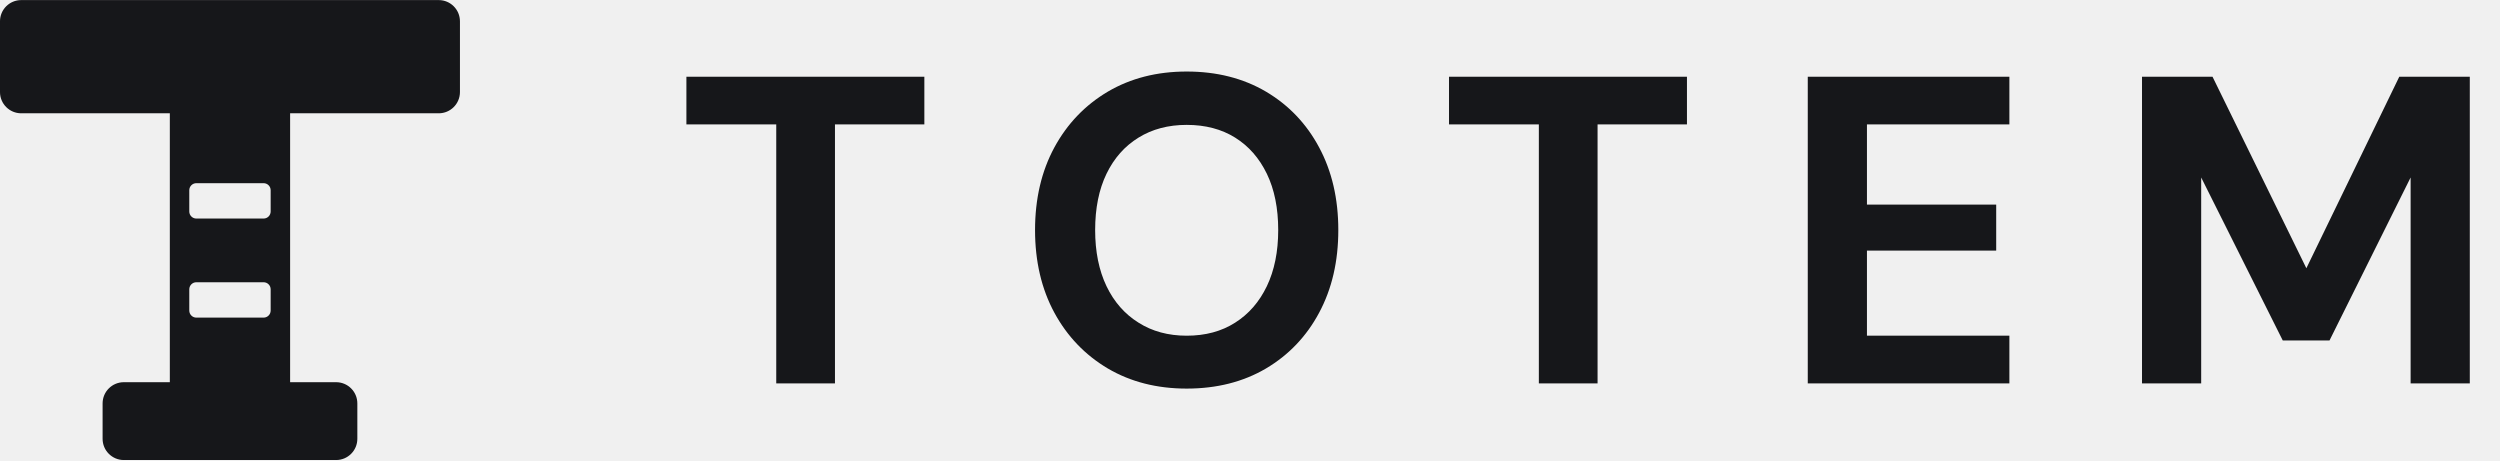
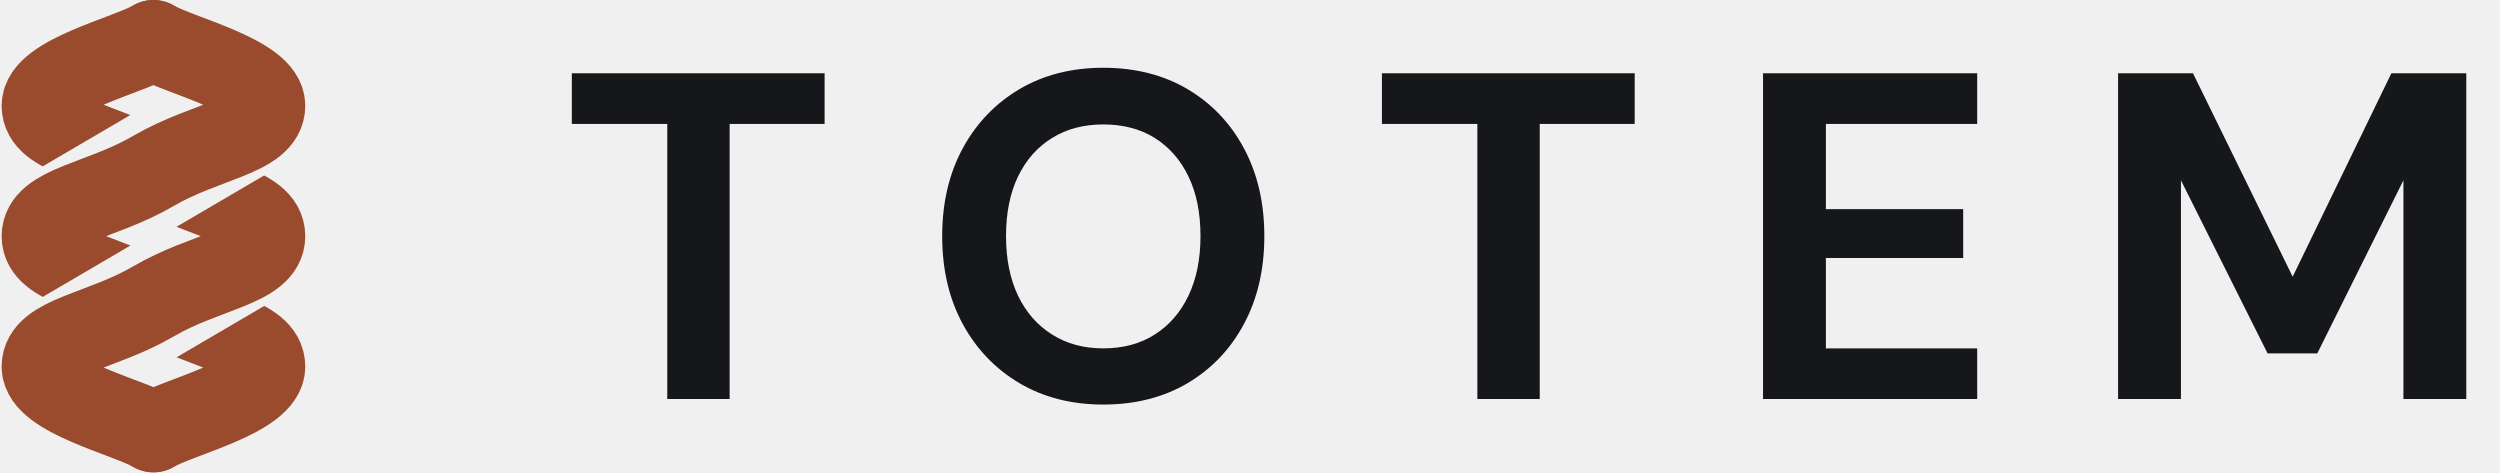
- <svg xmlns="http://www.w3.org/2000/svg" viewBox="0 -5.00 163.06 30.00" width="326" height="60" role="img" aria-label="TOTEM">
-   <g fill="#16171a" fill-rule="evenodd">
-     <path transform="translate(-3.462,-8.462) scale(1.15385)" d="M4.2 3H27.8A1.2 1.2 0 0 1 29 4.2V8.2A1.2 1.2 0 0 1 27.8 9.4H19.4V24.6H22A1.2 1.2 0 0 1 23.2 25.8V27.8A1.2 1.2 0 0 1 22 29H10A1.2 1.2 0 0 1 8.8 27.8V25.8A1.2 1.2 0 0 1 10 24.6H12.6V9.4H4.2A1.2 1.2 0 0 1 3 8.2V4.2A1.2 1.2 0 0 1 4.2 3ZM14.1 13.35H17.9A0.4 0.4 0 0 1 18.3 13.75V14.95A0.4 0.4 0 0 1 17.9 15.35H14.1A0.4 0.4 0 0 1 13.7 14.95V13.75A0.4 0.4 0 0 1 14.1 13.35ZM14.1 18.95H17.9A0.4 0.4 0 0 1 18.3 19.35V20.55A0.4 0.4 0 0 1 17.9 20.95H14.1A0.4 0.4 0 0 1 13.7 20.55V19.35A0.4 0.4 0 0 1 14.1 18.95Z" />
-     <path transform="translate(44.0,0)" d="M6.63 20.00V3.11H0.77V0.00H16.29V3.11H10.46V20.00ZM33.40 20.34Q30.49 20.34 28.26 19.03Q26.03 17.71 24.77 15.39Q23.51 13.06 23.51 10.00Q23.51 6.94 24.77 4.61Q26.03 2.29 28.26 0.97Q30.49 -0.34 33.40 -0.34Q36.34 -0.34 38.57 0.97Q40.80 2.29 42.04 4.61Q43.29 6.94 43.29 10.00Q43.29 13.06 42.04 15.39Q40.80 17.71 38.57 19.03Q36.34 20.34 33.40 20.34ZM33.40 16.89Q35.23 16.89 36.56 16.04Q37.89 15.20 38.63 13.66Q39.37 12.11 39.37 10.00Q39.37 7.86 38.63 6.33Q37.89 4.80 36.56 3.97Q35.23 3.14 33.40 3.14Q31.60 3.14 30.26 3.97Q28.91 4.80 28.17 6.33Q27.43 7.86 27.43 10.00Q27.43 12.11 28.17 13.66Q28.91 15.20 30.26 16.04Q31.60 16.89 33.40 16.89ZM56.37 20.00V3.11H50.51V0.00H66.03V3.11H60.20V20.00ZM73.91 20.00V0.00H87.06V3.11H77.77V8.34H86.20V11.34H77.77V16.89H87.06V20.00ZM95.71 20.00V0.00H100.31L106.43 12.49L112.49 0.00H117.09V20.00H113.23V6.57L107.94 17.20H104.89L99.57 6.57V20.00Z" />
+ <svg xmlns="http://www.w3.org/2000/svg" viewBox="0 -4.50 153.30 29.00" width="307" height="58" role="img" aria-label="TOTEM">
+   <g transform="translate(-7.250,-6.571) scale(1.03571)">
+     <defs>
+       <mask id="h1a" maskUnits="userSpaceOnUse" x="4.60" y="-0.40" width="22.80" height="32.80">
+         <rect x="4.60" y="-0.40" width="22.80" height="32.80" fill="#fff" />
+         <rect x="-7.68" y="-3.55" width="15.36" height="7.10" fill="#000" transform="translate(16.00,19.87) rotate(149.64)" />
+       </mask>
+       <mask id="h1b" maskUnits="userSpaceOnUse" x="4.60" y="-0.40" width="22.80" height="32.80">
+         <rect x="4.60" y="-0.40" width="22.80" height="32.80" fill="#fff" />
+         <rect x="-7.68" y="-3.55" width="15.36" height="7.10" fill="#000" transform="translate(16.00,12.13) rotate(149.64)" />
+       </mask>
+     </defs>
+     <path d="M16.000 4.400C17.540 5.302 22.600 6.462 22.600 8.267C22.600 10.071 19.080 10.329 16.000 12.133C12.920 13.938 9.400 14.196 9.400 16.000C9.400 17.804 12.920 18.062 16.000 19.867C19.080 21.671 22.600 21.929 22.600 23.733C22.600 25.538 17.540 26.698 16.000 27.600" fill="none" stroke="#9a4b2e" stroke-width="4.8" stroke-linecap="round" stroke-linejoin="round" mask="url(#h1a)" />
+     <path d="M16.000 4.400C14.460 5.302 9.400 6.462 9.400 8.267C9.400 10.071 12.920 10.329 16.000 12.133C19.080 13.938 22.600 14.196 22.600 16.000C22.600 17.804 19.080 18.062 16.000 19.867C12.920 21.671 9.400 21.929 9.400 23.733C9.400 25.538 14.460 26.698 16.000 27.600" fill="none" stroke="#9a4b2e" stroke-width="4.8" stroke-linecap="round" stroke-linejoin="round" mask="url(#h1b)" />
  </g>
+   <path fill="#16171a" transform="translate(34.24,0)" d="M6.63 20.00V3.11H0.77V0.00H16.29V3.11H10.46V20.00ZM33.40 20.34Q30.49 20.34 28.26 19.03Q26.03 17.71 24.77 15.39Q23.51 13.06 23.51 10.00Q23.51 6.94 24.77 4.61Q26.03 2.29 28.26 0.97Q30.49 -0.34 33.40 -0.34Q36.34 -0.34 38.57 0.97Q40.80 2.29 42.04 4.61Q43.29 6.94 43.29 10.00Q43.29 13.06 42.04 15.39Q40.80 17.71 38.57 19.03Q36.34 20.34 33.40 20.34ZM33.40 16.89Q35.23 16.89 36.56 16.04Q37.89 15.20 38.63 13.66Q39.37 12.11 39.37 10.00Q39.37 7.86 38.63 6.33Q37.89 4.80 36.56 3.97Q35.23 3.14 33.40 3.14Q31.60 3.14 30.26 3.97Q28.91 4.80 28.17 6.33Q27.43 7.86 27.43 10.00Q27.43 12.11 28.17 13.66Q28.91 15.20 30.26 16.04Q31.60 16.89 33.40 16.89ZM56.37 20.00V3.11H50.51V0.00H66.03V3.11H60.20V20.00ZM73.91 20.00V0.00H87.06V3.11H77.77V8.34H86.20V11.34H77.77V16.89H87.06V20.00ZM95.71 20.00V0.00H100.31L106.43 12.49L112.49 0.00H117.09V20.00H113.23V6.57L107.94 17.20H104.89L99.57 6.57V20.00Z" />
</svg>
